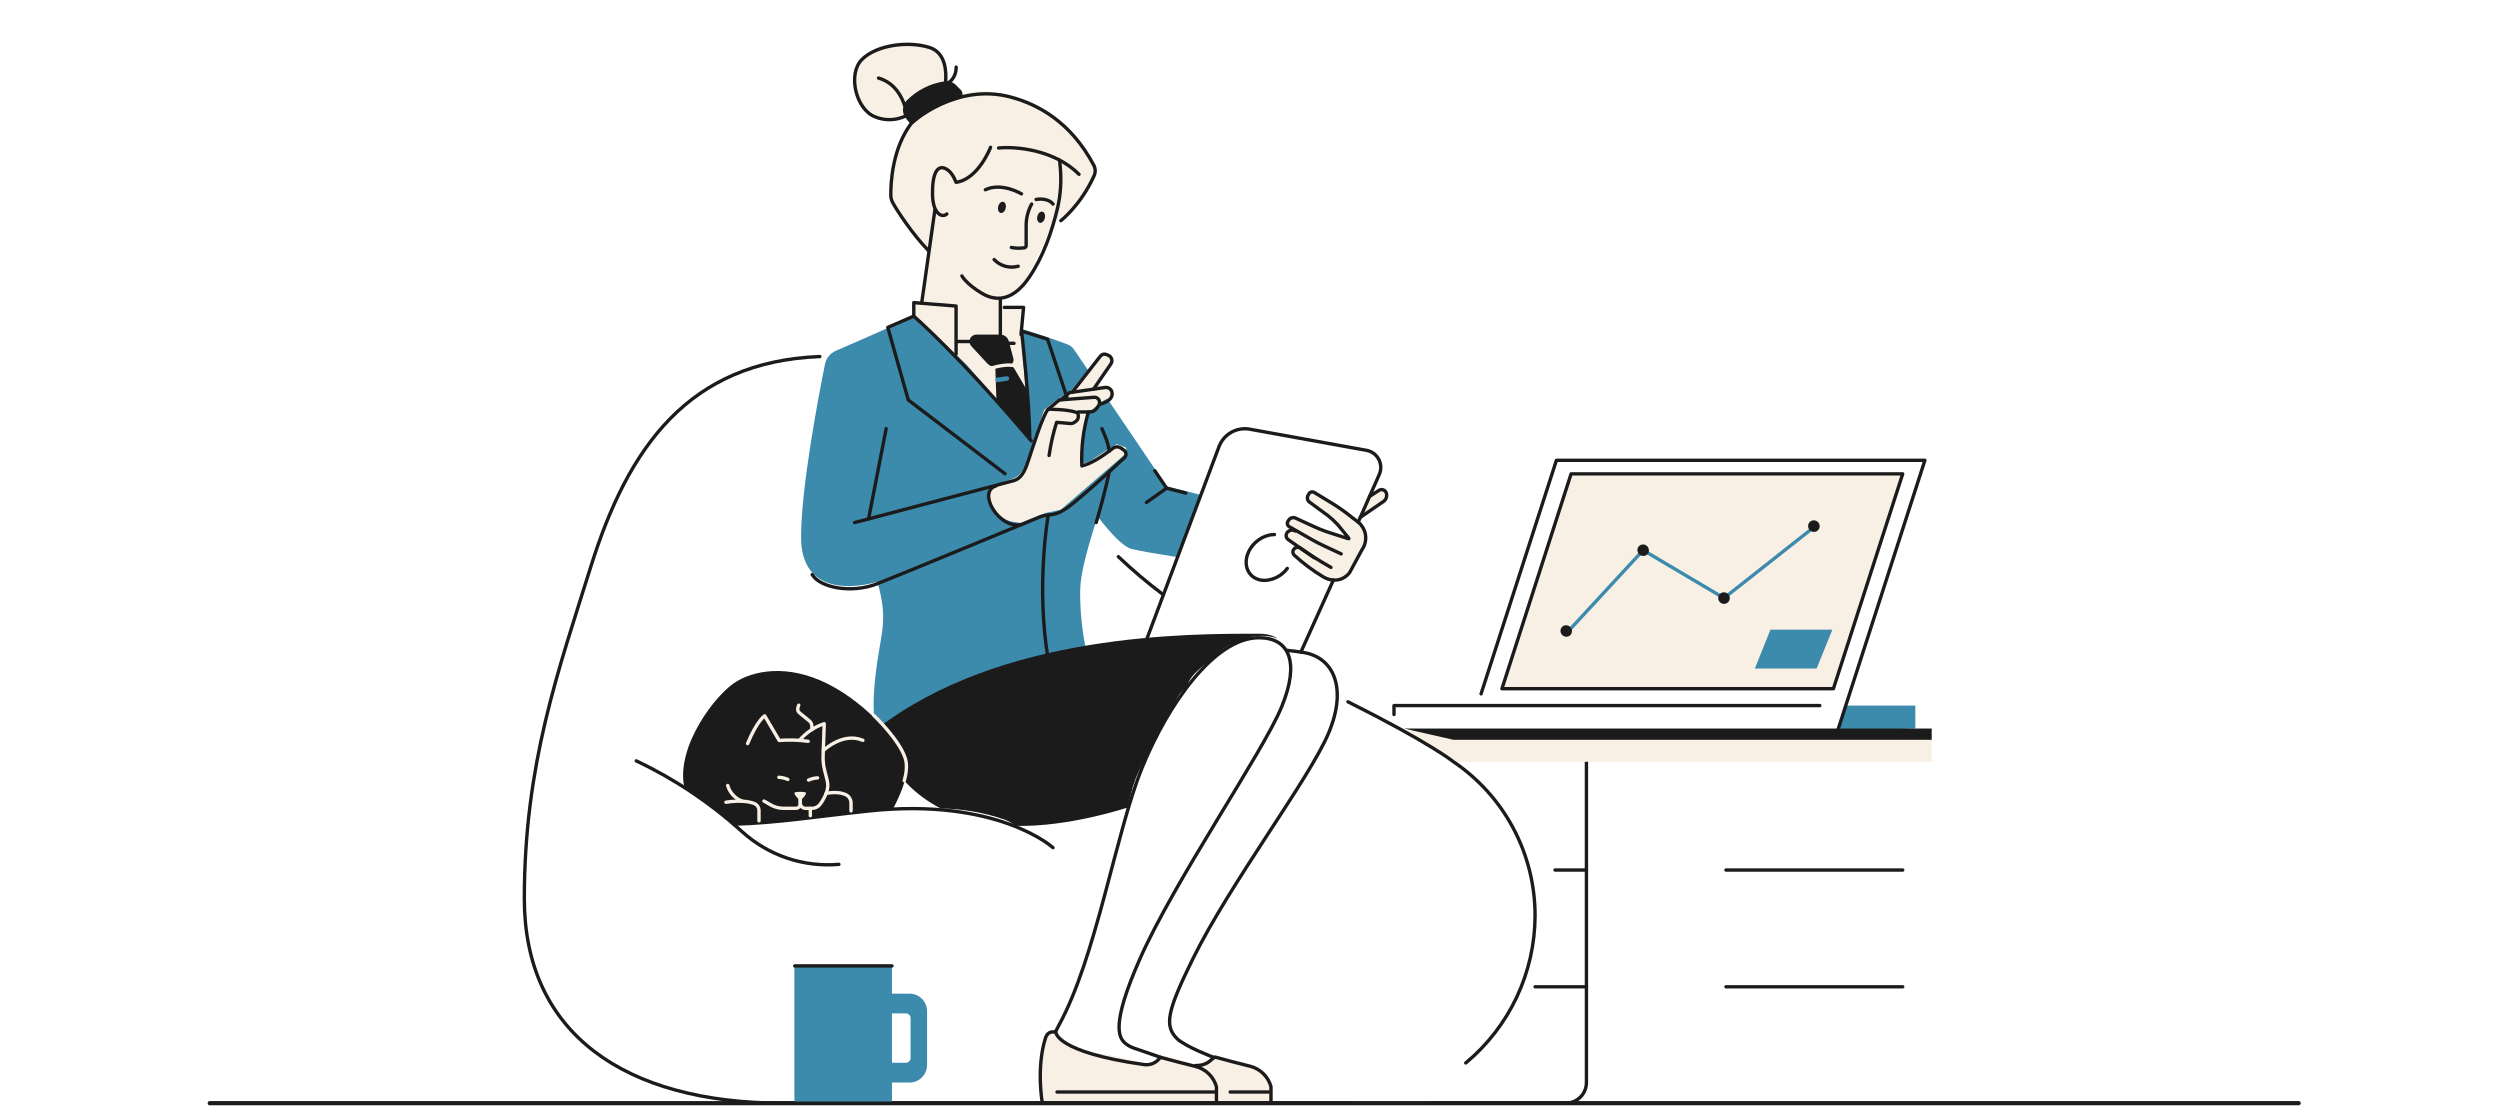
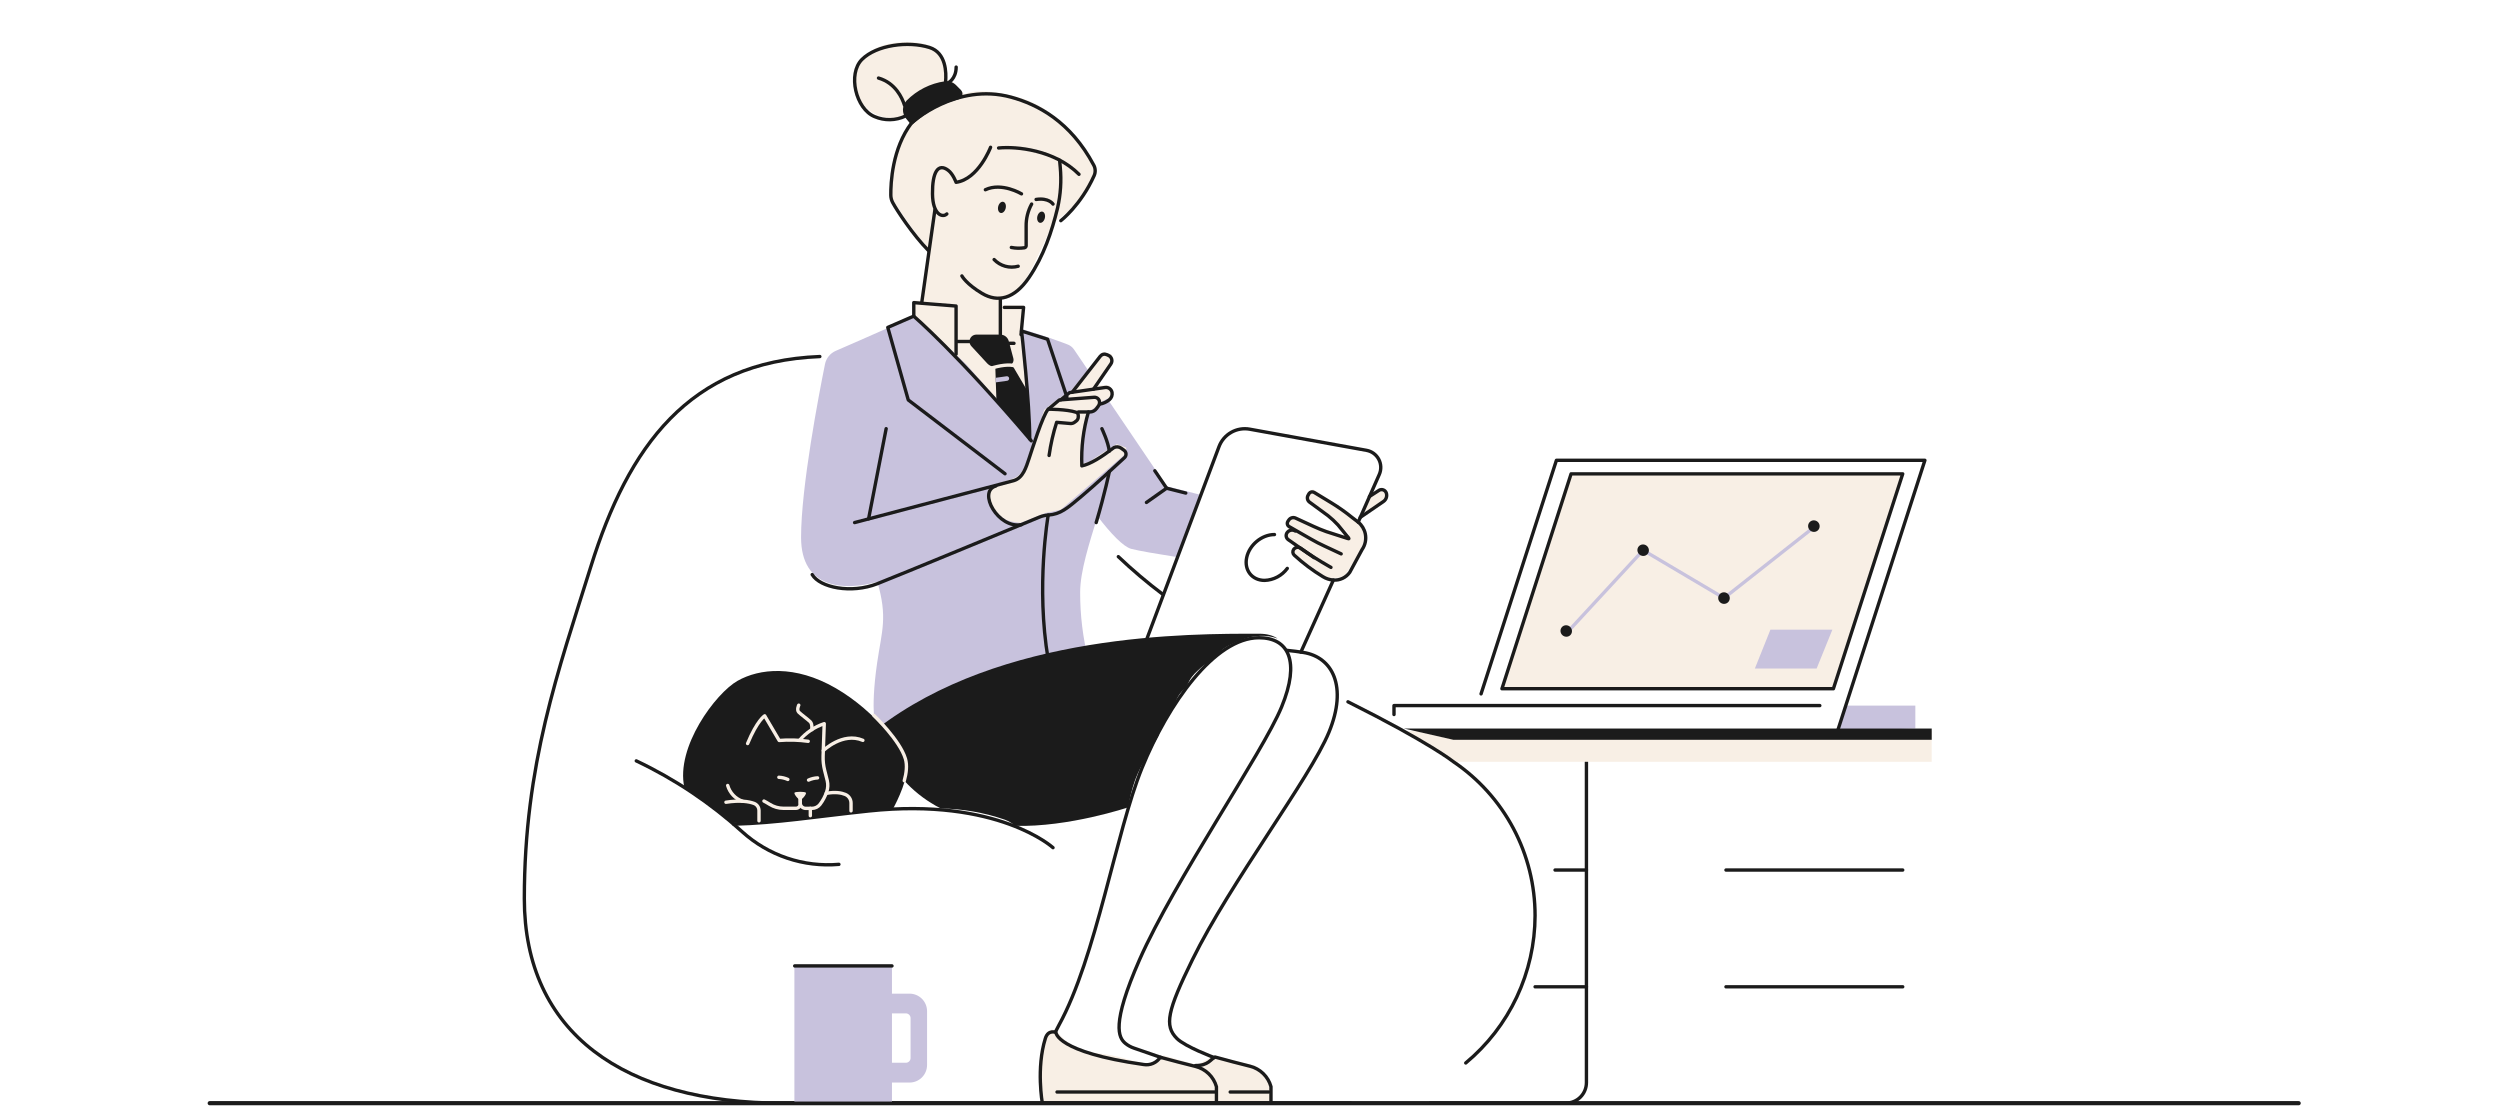
<svg xmlns="http://www.w3.org/2000/svg" width="596" height="264" viewBox="0 0 596 264" fill="none">
-   <path d="M196.68 86.805C196.821 86.109 197.129 85.457 197.576 84.906C198.023 84.355 198.596 83.92 199.247 83.639C205.943 80.757 216.816 75.893 216.816 75.893C227.924 71.66 254.355 82.058 254.355 82.058C255.048 82.279 255.646 82.727 256.054 83.331L278.117 115.92L286.321 117.994C285.675 118.991 285.291 120.136 285.203 121.322L285.179 121.385C284.886 122.163 284.481 122.907 284.203 123.69C283.925 124.473 283.681 125.579 283.481 125.995C282.885 127.228 282.114 128.309 281.675 129.635C281.547 130.043 281.443 130.458 281.363 130.878C280.997 131.47 280.747 132.126 280.626 132.811C275.745 132.048 271.607 131.343 269.709 130.854C267.81 130.364 264.799 127.193 261.656 123.093C259.704 129.454 257.508 136.182 257.508 141.198C257.494 146.626 258.15 152.035 259.46 157.301C259.46 157.301 253.223 157.409 250.729 159.91C248.235 162.41 208.866 173.938 208.866 173.938C208.866 173.938 207.368 170.024 209.115 157.982C210.228 150.338 211.643 147.256 209.164 138.707C201.302 140.914 190.975 140.439 190.975 128.104C190.965 116.145 195.24 93.939 196.68 86.805Z" fill="#3C8AAC" />
+   <path d="M196.68 86.805C196.821 86.109 197.129 85.457 197.576 84.906C198.023 84.355 198.596 83.92 199.247 83.639C205.943 80.757 216.816 75.893 216.816 75.893C227.924 71.66 254.355 82.058 254.355 82.058C255.048 82.279 255.646 82.727 256.054 83.331L278.117 115.92L286.321 117.994C285.675 118.991 285.291 120.136 285.203 121.322L285.179 121.385C284.886 122.163 284.481 122.907 284.203 123.69C283.925 124.473 283.681 125.579 283.481 125.995C282.885 127.228 282.114 128.309 281.675 129.635C281.547 130.043 281.443 130.458 281.363 130.878C280.997 131.47 280.747 132.126 280.626 132.811C275.745 132.048 271.607 131.343 269.709 130.854C267.81 130.364 264.799 127.193 261.656 123.093C259.704 129.454 257.508 136.182 257.508 141.198C257.494 146.626 258.15 152.035 259.46 157.301C259.46 157.301 253.223 157.409 250.729 159.91C248.235 162.41 208.866 173.938 208.866 173.938C208.866 173.938 207.368 170.024 209.115 157.982C210.228 150.338 211.643 147.256 209.164 138.707C201.302 140.914 190.975 140.439 190.975 128.104C190.965 116.145 195.24 93.939 196.68 86.805Z" fill="#c8c2dd" />
  <path d="M242.006 196.884C241.29 196.247 240.463 195.75 239.566 195.416C234.647 193.718 229.491 192.817 224.29 192.744C211.362 186.133 208.874 173.915 208.874 173.915C238.643 150.755 283.869 151.078 300.135 151.078C302.087 151.078 303.527 151.504 304.591 152.238C301.989 151.225 298.798 151.45 296.226 152.458C294.376 153.182 292.126 154.053 290.726 155.492C290.515 155.711 290.316 155.942 290.13 156.182L290.028 156.265C289.466 156.691 288.972 157.201 288.564 157.777C287.752 158.085 287.004 158.541 286.358 159.123C285.294 160.101 284.264 160.963 283.552 162.269C283.244 162.837 282.976 163.434 282.683 164.016C281.951 164.556 281.334 165.238 280.869 166.021C280.405 166.804 280.102 167.674 279.979 168.577C279.911 168.66 279.838 168.743 279.774 168.831C279.444 169.292 279.158 169.784 278.92 170.299C278.891 170.353 278.808 170.475 278.72 170.612C277.796 171.336 277.16 172.367 276.924 173.519C276.63 173.996 276.409 174.516 276.27 175.06C276.236 175.173 276.212 175.28 276.187 175.393C276.163 175.505 276.085 175.549 276.041 175.628C274.216 179.053 272.029 182.199 270.648 185.85C269.893 188.005 269.323 190.222 268.945 192.475C268.945 192.475 254.817 197.236 242.006 196.884Z" fill="#1B1B1B" />
  <path d="M243.299 124.67L249.224 122.301L252.859 121.533L268.476 108.067V106.721L266.241 105.865C266.241 105.865 260.824 109.202 260.356 109.672C259.887 110.142 258.247 110.45 258.247 110.45L257.945 109.046C257.945 109.046 257.881 101.153 259.531 97.85L260.356 97.649L262.708 95.726L264.44 94.782L265.085 93.035L264.45 91.846H260.966L264.826 86.238L265.114 84.54L262.888 83.904L255.422 93.045L253.611 94.18L251.351 95.814L248.945 97.689C248.945 97.689 246.354 105.586 245.295 108.767C244.236 111.947 243.343 113.43 241.391 114.149C239.439 114.869 236.388 115.877 236.388 115.877C236.388 115.877 234.924 116.136 235.974 119.268C237.023 122.399 239.468 124.112 241.391 124.381L243.299 124.67Z" fill="#F8EFE5" />
  <path d="M316.241 137.807C316.241 137.807 310.805 133.819 310.126 133.242C309.448 132.664 308.003 131.314 308.003 131.314L308.814 130.135L307.13 128.143C307.13 128.143 306.388 127.904 306.852 126.47C307.315 125.036 308.008 125.868 308.008 125.868L306.627 123.984L308.316 122.854L315.187 125.868L321.175 128.055L321.663 127.307L316.578 122.467C316.578 122.467 312.401 119.473 312.157 119.228C311.913 118.983 312.044 117.183 312.044 117.183L313.02 116.654L316.969 119.15L323.801 123.999C324.306 124.269 324.729 124.67 325.027 125.159C325.324 125.649 325.486 126.21 325.494 126.783C325.494 128.74 323.806 132.229 323.806 132.229L320.721 137.019C320.287 137.329 319.799 137.554 319.282 137.685C318.613 137.788 316.241 137.807 316.241 137.807Z" fill="#F8EFE5" />
  <path d="M245.381 103.946L230.413 86.927L217.841 74.875V71.65H219.74L227.924 72.468L241.101 72.79H244.019L243.409 79.274L245.381 103.946Z" fill="#F8EFE5" />
  <path d="M238.641 78.419L238.48 70.918C240.695 70.456 242.665 69.197 244.019 67.38C246.181 64.356 251.032 53.155 251.032 53.155L254.902 50.254C254.902 50.254 261.105 43.599 261.105 40.11C261.105 40.11 254.311 26.526 243.536 23.439C232.76 20.351 229.983 22.46 229.983 22.46L226.972 19.275L225.444 18.957C225.444 18.957 226.084 12.463 221.609 10.849C217.133 9.234 210.94 10.149 208.432 11.715C205.923 13.28 203.747 14.93 203.747 19.299C203.766 21.345 204.485 23.323 205.785 24.901C207.085 26.478 208.886 27.56 210.887 27.965C214.849 28.807 215.645 27.29 215.645 27.29L217.402 28.797C217.402 28.797 211.179 38.843 212.37 46.97C212.37 46.97 218.441 56.321 221.291 59.179L219.72 71.652L229.695 81.355L237.255 83.102L238.641 78.419Z" fill="#F8EFE5" />
  <path d="M303.047 262.897H248.305C248.305 262.897 246.997 257.833 248.173 250.904L249.496 246.065L250.813 245.399L252.317 246.261C252.317 246.261 255.025 250.459 261.399 251.071C267.772 251.682 270.583 253.488 273.268 253.449C275.952 253.409 275.8 252.822 276.396 252.225C276.66 251.903 277.034 251.691 277.445 251.628L285.356 253.874L289.46 251.628L299.465 254.148L301.905 256.487L303.067 258.86L303.047 262.897Z" fill="#F8EFE5" />
  <path d="M303.833 127.439C300.822 127.439 297.86 129.886 297.211 132.905C296.562 135.924 298.475 138.366 301.481 138.366C302.539 138.329 303.575 138.053 304.511 137.558C305.447 137.063 306.26 136.362 306.888 135.508" stroke="#1B1B1B" stroke-width="0.808" stroke-linecap="round" stroke-linejoin="round" />
  <path d="M324.281 123.348L329.815 119.556C330.134 119.337 330.373 119.019 330.494 118.652C330.616 118.284 330.614 117.887 330.489 117.52C330.433 117.358 330.344 117.21 330.225 117.086C330.107 116.962 329.963 116.865 329.804 116.802C329.645 116.739 329.474 116.712 329.303 116.722C329.133 116.732 328.966 116.779 328.815 116.86L326.477 118.367" fill="#F8EFE5" />
  <path d="M324.281 123.348L329.815 119.556C330.134 119.337 330.373 119.019 330.494 118.652C330.616 118.284 330.614 117.887 330.489 117.52V117.52C330.433 117.358 330.344 117.21 330.225 117.086C330.107 116.962 329.963 116.865 329.804 116.802C329.645 116.739 329.474 116.712 329.303 116.722C329.133 116.732 328.966 116.779 328.815 116.86L326.477 118.367" stroke="#1B1B1B" stroke-width="0.808" stroke-linecap="round" stroke-linejoin="round" />
-   <path d="M456.618 173.679V168.214H439.688L438.073 174.291L456.618 173.679Z" fill="#3C8AAC" />
+   <path d="M456.618 173.679V168.214H439.688L438.073 174.291L456.618 173.679Z" fill="#c8c2dd" />
  <path d="M319.732 132.042L315.749 130.183C314.656 129.693 313.582 129.116 312.538 128.519L307.326 125.534C307.224 125.475 307.135 125.396 307.065 125.301C306.994 125.206 306.944 125.098 306.917 124.983C306.889 124.868 306.885 124.749 306.905 124.633C306.925 124.516 306.969 124.405 307.033 124.306L307.248 123.978C307.417 123.721 307.672 123.533 307.967 123.447C308.263 123.362 308.579 123.386 308.858 123.513L313.172 125.505C314.148 125.955 315.149 126.364 316.174 126.733L321.283 128.377C321.737 128.539 321.591 128.323 321.283 127.966L318.985 125.162C318.253 124.362 317.46 123.621 316.613 122.946L312.191 119.707C311.932 119.518 311.755 119.236 311.698 118.919C311.641 118.603 311.707 118.277 311.884 118.009L312.079 117.661C312.207 117.468 312.404 117.332 312.63 117.281C312.855 117.23 313.091 117.268 313.29 117.387L317.326 119.834C319.069 120.891 320.739 122.067 322.323 123.352L323.797 124.477C324.664 125.182 325.263 126.166 325.49 127.261V127.261C325.621 127.909 325.619 128.576 325.486 129.222C325.353 129.869 325.09 130.482 324.714 131.024L321.786 136.436C321.349 137.055 320.76 137.551 320.076 137.875C319.392 138.199 318.636 138.341 317.882 138.286C316.984 138.227 316.115 137.945 315.354 137.464C312.923 135.988 310.645 134.276 308.551 132.35V132.35C308.37 132.184 308.255 131.959 308.224 131.715C308.194 131.472 308.251 131.225 308.385 131.019V131.019C308.474 130.885 308.589 130.769 308.723 130.68C308.857 130.59 309.007 130.528 309.165 130.498C309.323 130.467 309.486 130.468 309.644 130.502C309.801 130.535 309.951 130.6 310.083 130.692L313.294 132.952" stroke="#1B1B1B" stroke-width="0.808" stroke-linecap="round" stroke-linejoin="round" />
  <path d="M289.467 252.123C289.467 252.123 282.532 249.54 280.561 247.568C277.525 244.519 278.301 240.962 284.265 228.812C293.337 210.335 312.307 185.517 316.821 174.566C321.335 163.615 317.66 156.632 310.691 155.541C309.53 155.36 308.251 155.184 306.87 155.052" stroke="#1B1B1B" stroke-width="0.808" stroke-linecap="round" stroke-linejoin="round" />
  <path d="M290.636 263H303V259.059C302.676 257.881 302.044 256.809 301.169 255.954C300.294 255.098 299.207 254.491 298.019 254.192C295.627 253.595 292.522 252.793 289.679 252C288.627 252.478 288.091 254.054 285 254.025" stroke="#1B1B1B" stroke-width="0.808" stroke-linecap="round" stroke-linejoin="round" />
  <path d="M276.858 252.123L270.338 249.872C269.591 249.621 268.895 249.236 268.284 248.737C266.668 247.377 264.867 244.284 271.656 228.812C279.952 209.973 301.016 179.488 305.53 168.542C310.044 157.596 307.179 152.037 300.123 152.037C289.591 152.037 278.488 167.759 272.266 183.05C266.044 198.342 261.329 228.259 252.442 244.406C252.13 244.969 251.852 245.507 251.603 246.031" stroke="#1B1B1B" stroke-width="0.808" stroke-linecap="round" stroke-linejoin="round" />
  <path d="M248.493 263H290V259.077C289.674 257.904 289.039 256.836 288.16 255.985C287.281 255.134 286.188 254.529 284.995 254.232C282.591 253.638 279.471 252.839 276.615 252.049C276.199 252.694 275.599 253.202 274.892 253.51C274.184 253.819 273.4 253.912 272.639 253.78C251.734 250.813 251.734 246.129 251.734 246.129C251.734 246.129 249.892 245.364 249.214 247.556C246.998 254.646 248.493 263 248.493 263Z" stroke="#1B1B1B" stroke-width="0.808" stroke-linecap="round" stroke-linejoin="round" />
  <path d="M310.13 155.457L317.88 138.287" stroke="#1B1B1B" stroke-width="0.808" stroke-linecap="round" stroke-linejoin="round" />
  <path d="M273.314 152.57L290.609 106.486C291.151 105.043 292.18 103.835 293.517 103.074C294.855 102.312 296.416 102.044 297.93 102.317L325.782 107.362C326.397 107.473 326.978 107.723 327.483 108.093C327.987 108.463 328.402 108.943 328.695 109.496C328.987 110.05 329.151 110.663 329.173 111.289C329.195 111.915 329.075 112.538 328.822 113.111L323.795 124.478" stroke="#1B1B1B" stroke-width="0.808" stroke-linecap="round" stroke-linejoin="round" />
  <path d="M241.182 86.815L244.91 93.152L245.486 104.641L237.551 95.535L237.277 87.412" fill="#1B1B1B" />
  <path d="M308.798 126.593C308.483 126.399 308.107 126.332 307.745 126.404C307.383 126.477 307.062 126.684 306.846 126.984V126.984C306.753 127.112 306.687 127.257 306.65 127.41C306.614 127.564 306.609 127.723 306.635 127.879C306.661 128.035 306.717 128.184 306.801 128.318C306.885 128.451 306.995 128.567 307.124 128.657L309.906 130.615C312.157 132.187 314.477 133.655 316.865 135.019L317.299 135.263" stroke="#1B1B1B" stroke-width="0.808" stroke-linecap="round" stroke-linejoin="round" />
  <path d="M239.593 112.94L216.529 95.349L211.649 78.056L217.827 75.37C217.827 75.37 228.124 84.178 245.854 105.092" stroke="#1B1B1B" stroke-width="0.808" stroke-linecap="round" stroke-linejoin="round" />
  <path d="M245.488 104.642C245.488 95.951 243.536 78.913 243.536 78.913L249.744 80.87L254.355 94.674" stroke="#1B1B1B" stroke-width="0.808" stroke-linecap="round" stroke-linejoin="round" />
  <path d="M203.741 124.582L241.709 114.575C243.901 113.92 244.637 111.351 245.301 109.393C245.965 107.436 248.63 98.824 249.898 97.552C249.898 97.552 254.339 97.552 256.531 98.281C256.686 98.334 256.82 98.435 256.915 98.57C257.01 98.704 257.06 98.865 257.058 99.029V99.397C257.059 99.587 257.015 99.774 256.93 99.944C256.845 100.114 256.722 100.262 256.57 100.375L256.184 100.664C255.892 100.889 255.526 100.996 255.159 100.962L251.904 100.683C251.082 103.26 250.479 105.902 250.103 108.581" stroke="#1B1B1B" stroke-width="0.808" stroke-linecap="round" stroke-linejoin="round" />
  <path d="M207.073 123.686L211.26 102.2" stroke="#1B1B1B" stroke-width="0.808" stroke-linecap="round" stroke-linejoin="round" />
  <path d="M249.919 97.552L252.54 95.35L260.837 94.714C261.001 94.701 261.167 94.722 261.323 94.777C261.48 94.831 261.623 94.917 261.744 95.03C261.866 95.142 261.963 95.279 262.029 95.431C262.095 95.583 262.13 95.747 262.13 95.912C262.131 96.24 262.026 96.559 261.832 96.823L261.412 97.4C261.227 97.653 260.984 97.859 260.704 98.001C260.425 98.143 260.115 98.217 259.802 98.217H257.069" stroke="#1B1B1B" stroke-width="0.808" stroke-linecap="round" stroke-linejoin="round" />
  <path d="M252.868 95.325L254.986 93.603L255.63 93.51L263.482 92.374C263.851 92.326 264.225 92.421 264.527 92.639C264.829 92.858 265.036 93.183 265.108 93.549V93.549C265.166 93.871 265.137 94.203 265.024 94.51C264.91 94.818 264.717 95.089 264.463 95.296C263.806 95.836 263.021 96.197 262.184 96.343" stroke="#1B1B1B" stroke-width="0.808" stroke-linecap="round" stroke-linejoin="round" />
  <path d="M255.613 93.508L262.303 84.931C262.482 84.703 262.731 84.541 263.011 84.471C263.291 84.401 263.587 84.427 263.851 84.544L264.256 84.725C264.44 84.807 264.604 84.929 264.737 85.082C264.869 85.235 264.966 85.416 265.02 85.611C265.075 85.806 265.086 86.01 265.052 86.21C265.019 86.409 264.942 86.599 264.827 86.766L260.693 92.774" stroke="#1B1B1B" stroke-width="0.808" stroke-linecap="round" stroke-linejoin="round" />
  <path d="M259.483 98.211C258.259 102.38 257.729 106.723 257.911 111.065C259.922 110.649 262.577 109.005 265.568 106.701C265.843 106.568 266.147 106.513 266.45 106.539C266.754 106.566 267.044 106.674 267.291 106.852L267.965 107.342C268.102 107.441 268.216 107.57 268.298 107.72C268.38 107.869 268.428 108.034 268.438 108.204C268.448 108.374 268.421 108.544 268.357 108.702C268.294 108.86 268.197 109.002 268.072 109.118C265.944 111.075 260.991 115.66 257.94 118.224C254.324 121.258 252.87 122.579 249.864 122.794C249.148 122.842 248.446 123.007 247.785 123.284C241.87 125.73 214.696 136.985 209.142 139.162C202.901 141.609 195.478 140.077 193.628 136.985" stroke="#1B1B1B" stroke-width="0.808" stroke-linecap="round" stroke-linejoin="round" />
  <path d="M262.693 102.2C262.693 102.2 264.206 105.351 264.455 107.558" stroke="#1B1B1B" stroke-width="0.808" stroke-linecap="round" stroke-linejoin="round" />
  <path d="M264.455 112.472C264.455 112.472 263.435 117.512 261.331 124.582" stroke="#1B1B1B" stroke-width="0.808" stroke-linecap="round" stroke-linejoin="round" />
  <path d="M249.89 122.797C249.89 122.797 246.913 139.811 249.89 157.206" stroke="#1B1B1B" stroke-width="0.808" stroke-linecap="round" stroke-linejoin="round" />
  <path d="M237.414 115.856C232.943 117.163 237.985 126.196 243.543 125.065" stroke="#1B1B1B" stroke-width="0.808" stroke-linecap="round" stroke-linejoin="round" />
  <path d="M273.314 119.782L278.121 116.391L282.684 117.545" stroke="#1B1B1B" stroke-width="0.808" stroke-linecap="round" stroke-linejoin="round" />
  <path d="M278.123 116.389L275.307 112.229" stroke="#1B1B1B" stroke-width="0.808" stroke-linecap="round" stroke-linejoin="round" />
  <path d="M217.845 75.369V72.144L227.928 72.962V84.431" stroke="#1B1B1B" stroke-width="0.808" stroke-linecap="round" stroke-linejoin="round" />
  <path d="M239.445 73.285H244.023L243.413 79.769" stroke="#1B1B1B" stroke-width="0.808" stroke-linecap="round" stroke-linejoin="round" />
  <path d="M237.277 87.412L240.337 87.188C240.564 87.171 240.783 87.099 240.975 86.978C241.167 86.856 241.327 86.69 241.44 86.493C241.533 86.333 241.593 86.157 241.617 85.974C241.641 85.79 241.629 85.604 241.582 85.426L240.488 81.316C240.37 80.873 240.109 80.482 239.746 80.203C239.384 79.923 238.94 79.771 238.483 79.769H232.763C232.548 79.769 232.335 79.812 232.136 79.895C231.937 79.978 231.757 80.099 231.605 80.251C231.453 80.404 231.333 80.585 231.251 80.785C231.169 80.984 231.127 81.198 231.128 81.414C231.129 81.825 231.284 82.222 231.562 82.524L235.384 86.664C235.622 86.924 235.916 87.127 236.245 87.257C236.573 87.386 236.926 87.44 237.277 87.412Z" fill="#1B1B1B" />
  <path d="M235.947 87.867C238.421 87.099 240.593 86.776 242.174 87.27" stroke="#F8EFE5" stroke-width="0.808" stroke-miterlimit="10" />
  <path d="M240.628 81.849H241.73" stroke="#1B1B1B" stroke-width="0.808" stroke-linecap="round" stroke-linejoin="round" />
  <path d="M231.129 81.414H228.313" stroke="#1B1B1B" stroke-width="0.808" stroke-linecap="round" stroke-linejoin="round" />
  <path d="M238.483 79.769V71.411" stroke="#1B1B1B" stroke-width="0.808" stroke-linecap="round" stroke-linejoin="round" />
  <path d="M229.316 65.783C229.316 65.783 230.331 67.701 234.114 69.942C237.896 72.184 241.805 71.298 245.299 66.189C248.794 61.081 250.77 55.194 252.132 49.553C252.852 46.387 253.066 43.126 252.766 39.893L252.61 38.195" stroke="#1B1B1B" stroke-width="0.808" stroke-linecap="round" stroke-linejoin="round" />
  <path d="M238.068 35.281C242.329 34.87 251.416 35.727 257.228 41.554" stroke="#1B1B1B" stroke-width="0.808" stroke-linecap="round" stroke-linejoin="round" />
  <path d="M236.152 35.113C236.152 35.113 233.248 42.742 227.929 43.461C227.929 43.461 227.206 41.474 226.055 40.603C223.614 38.749 222.248 41.093 222.306 46.211C222.365 51.329 224.805 51.941 225.723 51.001" stroke="#1B1B1B" stroke-width="0.808" stroke-linecap="round" stroke-linejoin="round" />
  <path d="M251.036 48.65C251.036 48.65 250.03 47.089 247.009 47.549" stroke="#1B1B1B" stroke-width="0.808" stroke-linecap="round" stroke-linejoin="round" />
  <path d="M245.941 48.649C245.056 50.269 244.605 52.092 244.633 53.939V58.578C244.635 58.693 244.596 58.806 244.522 58.896C244.449 58.985 244.347 59.046 244.233 59.067C243.194 59.225 242.135 59.2 241.105 58.993" stroke="#1B1B1B" stroke-width="0.808" stroke-linecap="round" stroke-linejoin="round" />
  <path d="M243.523 46.213C243.523 46.213 238.819 43.384 234.914 45.234" stroke="#1B1B1B" stroke-width="0.808" stroke-linecap="round" stroke-linejoin="round" />
  <path d="M252.895 52.611C252.895 52.611 257.663 48.951 260.84 41.876C261.018 41.48 261.102 41.049 261.087 40.615C261.072 40.182 260.957 39.757 260.752 39.375C255.199 28.943 247.371 24.896 241.08 23.174C227.903 19.563 217.337 29.29 217.337 29.29C212.677 35.368 212.34 43.725 212.369 46.514C212.373 47.123 212.522 47.722 212.804 48.261C213.78 50.116 217.738 56.09 221.29 59.672" stroke="#1B1B1B" stroke-width="0.808" stroke-linecap="round" stroke-linejoin="round" />
  <path d="M222.885 50.008L219.742 72.144" stroke="#1B1B1B" stroke-width="0.808" stroke-linecap="round" stroke-linejoin="round" />
  <path d="M228.788 21.745L227.655 20.605C227.353 20.295 226.983 20.06 226.575 19.917C226.167 19.775 225.732 19.729 225.303 19.783C221.939 20.266 218.824 21.836 216.431 24.255C215.963 24.756 215.692 25.41 215.669 26.095C215.645 26.781 215.871 27.452 216.304 27.984L217.368 29.29C220.457 26.39 224.233 24.329 228.339 23.301C228.499 23.263 228.646 23.183 228.765 23.07C228.884 22.956 228.971 22.813 229.016 22.654C229.062 22.496 229.065 22.328 229.025 22.169C228.985 22.009 228.903 21.863 228.788 21.745Z" fill="#1B1B1B" stroke="#1B1B1B" stroke-width="0.808" stroke-linecap="round" stroke-linejoin="round" />
  <path d="M225.433 19.43C225.613 17.38 225.579 12.58 221.597 11.322C216.487 9.722 208.952 10.721 205.492 14.17C202.032 17.62 204.028 25.977 208.508 27.802C209.667 28.302 210.919 28.549 212.181 28.528C213.443 28.507 214.686 28.218 215.828 27.68" stroke="#1B1B1B" stroke-width="0.808" stroke-linecap="round" stroke-linejoin="round" />
  <path d="M225.995 19.784C225.995 19.784 227.947 18.85 227.947 15.997" stroke="#1B1B1B" stroke-width="0.808" stroke-linecap="round" stroke-linejoin="round" />
  <path d="M215.629 25.078C215.078 23.336 213.482 19.779 209.436 18.609" stroke="#1B1B1B" stroke-width="0.808" stroke-linecap="round" stroke-linejoin="round" />
  <path d="M242.735 63.47C241.725 63.749 240.659 63.749 239.649 63.469C238.64 63.189 237.724 62.64 237.001 61.88" stroke="#1B1B1B" stroke-width="0.808" stroke-linecap="round" stroke-linejoin="round" />
  <path d="M238.544 50.767C238.051 50.649 237.794 49.959 237.969 49.226C238.144 48.492 238.685 47.994 239.178 48.112C239.671 48.23 239.928 48.921 239.753 49.654C239.578 50.387 239.037 50.886 238.544 50.767Z" fill="#1B1B1B" />
  <path d="M247.881 53.112C247.388 52.994 247.131 52.304 247.306 51.57C247.481 50.837 248.022 50.339 248.515 50.457C249.008 50.575 249.265 51.265 249.09 51.999C248.915 52.732 248.374 53.23 247.881 53.112Z" fill="#1B1B1B" />
  <path d="M266.612 132.71C269.973 135.907 273.515 138.907 277.222 141.694" stroke="#1B1B1B" stroke-width="0.808" stroke-linecap="round" stroke-linejoin="round" />
  <path d="M322 263H186.785C148.688 263 125 246.204 125 214.233C125 182.261 133.059 160.013 140.874 135.017C149.768 106.57 164.186 86.235 195.445 85" stroke="#1B1B1B" stroke-width="0.808" stroke-linecap="round" stroke-linejoin="round" />
  <path d="M433.84 168.214H332.33V170.337" stroke="#1B1B1B" stroke-width="0.808" stroke-linecap="round" stroke-linejoin="round" />
  <path d="M353.085 165.419L371.049 109.739H458.895L438.07 174.291" stroke="#1B1B1B" stroke-width="0.808" stroke-linecap="round" stroke-linejoin="round" />
  <path d="M374.545 112.97H453.606L437.081 164.192H358.065L374.545 112.97Z" fill="#F8EFE5" stroke="#1B1B1B" stroke-width="0.808" stroke-linecap="round" stroke-linejoin="round" />
-   <path d="M422.068 150.116H436.838L433.084 159.38H418.359L422.068 150.116Z" fill="#3C8AAC" />
+   <path d="M422.068 150.116H436.838L433.084 159.38H418.359L422.068 150.116Z" fill="#c8c2dd" />
  <path d="M50 263L548 263" stroke="#1B1B1B" stroke-linecap="round" stroke-linejoin="round" />
  <path d="M453.606 235.252H411.474" stroke="#1B1B1B" stroke-width="0.808" stroke-linecap="round" stroke-linejoin="round" />
  <path d="M453.606 207.417H411.474" stroke="#1B1B1B" stroke-width="0.808" stroke-linecap="round" stroke-linejoin="round" />
  <path d="M378.206 181.601V258.082C378.206 259.379 377.692 260.624 376.777 261.542C375.862 262.459 374.62 262.975 373.326 262.975H340.931" stroke="#1B1B1B" stroke-width="0.808" stroke-linecap="round" stroke-linejoin="round" />
  <path d="M378.206 235.252H365.967" stroke="#1B1B1B" stroke-width="0.808" stroke-linecap="round" stroke-linejoin="round" />
  <path d="M378.206 207.417H370.725" stroke="#1B1B1B" stroke-width="0.808" stroke-linecap="round" stroke-linejoin="round" />
-   <path d="M373.393 151.011L391.725 131.169L411.002 142.585L432.495 125.638" stroke="#3C8AAC" stroke-width="0.808" stroke-linecap="round" stroke-linejoin="round" />
+   <path d="M373.393 151.011L391.725 131.169L411.002 142.585L432.495 125.638" stroke="#c8c2dd" stroke-width="0.808" stroke-linecap="round" stroke-linejoin="round" />
  <path d="M433.452 126.367C433.961 125.809 433.917 124.936 433.352 124.418C432.788 123.9 431.917 123.932 431.407 124.49C430.897 125.048 430.942 125.921 431.506 126.439C432.071 126.958 432.942 126.925 433.452 126.367Z" fill="#1B1B1B" />
  <path d="M412.022 143.524C412.533 142.965 412.49 142.091 411.925 141.573C411.361 141.054 410.489 141.088 409.978 141.647C409.467 142.207 409.51 143.08 410.075 143.599C410.639 144.117 411.511 144.084 412.022 143.524Z" fill="#1B1B1B" />
  <path d="M392.75 132.107C393.255 131.554 393.206 130.686 392.642 130.168C392.077 129.649 391.21 129.677 390.705 130.23C390.2 130.783 390.249 131.652 390.813 132.17C391.378 132.688 392.245 132.66 392.75 132.107Z" fill="#1B1B1B" />
  <path d="M374.413 151.368C374.916 150.817 374.866 149.95 374.301 149.432C373.737 148.914 372.871 148.94 372.368 149.491C371.865 150.042 371.915 150.908 372.479 151.427C373.044 151.945 373.909 151.919 374.413 151.368Z" fill="#1B1B1B" />
  <path d="M251.036 202.085C251.036 202.085 237.898 190.073 207.113 193.337C194.376 194.682 185.352 196.204 174.903 196.478" stroke="#1B1B1B" stroke-width="0.808" stroke-linecap="round" stroke-linejoin="round" />
  <path d="M199.992 206.061C195.825 206.421 191.628 205.917 187.662 204.581C183.697 203.245 180.048 201.106 176.943 198.296C169.402 191.446 160.893 185.751 151.692 181.395" stroke="#1B1B1B" stroke-width="0.808" stroke-linecap="round" stroke-linejoin="round" />
  <path d="M212.855 192.885C212.855 192.885 216.203 186.911 216.203 183.099C216.203 179.287 208.843 169.584 199.161 164.015C189.478 158.447 181.05 159.367 175.843 162.303C170.636 165.239 161.017 178.103 163.154 187.747L174.559 196.178C177.873 196.281 181.189 196.186 184.491 195.895C189.234 195.41 212.855 192.885 212.855 192.885Z" fill="#1B1B1B" />
-   <path d="M237.363 90.069L239.96 89.702C240.084 89.682 240.211 89.707 240.319 89.771C240.426 89.835 240.508 89.936 240.55 90.054C240.577 90.131 240.587 90.212 240.578 90.293C240.57 90.374 240.544 90.451 240.501 90.521C240.459 90.59 240.403 90.649 240.335 90.694C240.268 90.738 240.191 90.767 240.111 90.778L237.402 91.155L237.363 90.069Z" fill="#3C8AAC" />
+   <path d="M237.363 90.069L239.96 89.702C240.084 89.682 240.211 89.707 240.319 89.771C240.426 89.835 240.508 89.936 240.55 90.054C240.577 90.131 240.587 90.212 240.578 90.293C240.57 90.374 240.544 90.451 240.501 90.521C240.459 90.59 240.403 90.649 240.335 90.694C240.268 90.738 240.191 90.767 240.111 90.778L237.402 91.155L237.363 90.069Z" fill="#c8c2dd" />
  <path d="M346.507 181.606H460.52V174.291H334.677" fill="#F8EFE5" />
  <path d="M346.507 176.372H460.52V173.681H334.677" fill="#1B1B1B" />
  <path d="M321.354 167.31C340.914 177.096 346.502 181.603 346.502 181.603C352.498 185.652 357.408 191.117 360.801 197.516C364.194 203.916 365.966 211.054 365.96 218.302C365.939 225.01 364.449 231.632 361.593 237.699C358.738 243.766 354.587 249.13 349.435 253.411" stroke="#1B1B1B" stroke-width="0.808" stroke-linecap="round" stroke-linejoin="round" />
  <path d="M302.463 260.334H293.283" stroke="#1B1B1B" stroke-width="0.808" stroke-linecap="round" stroke-linejoin="round" />
  <path d="M289.69 260.334H252" stroke="#1B1B1B" stroke-width="0.808" stroke-linecap="round" stroke-linejoin="round" />
  <path d="M180.945 195.682V193.235C180.944 192.859 180.826 192.492 180.609 192.185C180.391 191.878 180.084 191.647 179.73 191.522C178.573 191.102 176.489 190.725 173.068 191.253" stroke="#F8EFE5" stroke-width="0.808" stroke-linecap="round" stroke-linejoin="round" />
  <path d="M177.011 191.014C176.166 190.717 175.405 190.221 174.791 189.568C174.177 188.915 173.728 188.124 173.482 187.261" stroke="#F8EFE5" stroke-width="0.808" stroke-linecap="round" stroke-linejoin="round" />
  <path d="M202.885 193.305V191.445C202.885 191.005 202.755 190.575 202.51 190.209C202.266 189.843 201.919 189.558 201.513 189.39C200.596 189.009 199.151 188.744 196.984 189.131" stroke="#F8EFE5" stroke-width="0.808" stroke-linecap="round" stroke-linejoin="round" />
  <path d="M192.671 176.726C190.38 176.407 188.061 176.34 185.756 176.525L182.3 170.653C182.3 170.653 180.509 171.754 178.23 177.259" stroke="#F8EFE5" stroke-width="0.808" stroke-linecap="round" stroke-linejoin="round" />
  <path d="M190.601 176.498C192.166 174.657 194.206 173.283 196.496 172.524L196.228 180.241C196.19 181.372 196.31 182.504 196.584 183.602L197.219 186.117C197.421 186.985 197.378 187.891 197.097 188.735C196.728 189.829 196.184 190.855 195.486 191.774C195.258 192.067 194.966 192.303 194.633 192.466C194.3 192.629 193.934 192.713 193.563 192.713H192.055C191.716 192.713 191.391 192.578 191.151 192.338C190.911 192.097 190.777 191.771 190.777 191.431V190.159" stroke="#F8EFE5" stroke-width="0.808" stroke-linecap="round" stroke-linejoin="round" />
  <path d="M190.776 190.164V191.666C190.776 191.939 190.668 192.201 190.476 192.395C190.284 192.588 190.024 192.697 189.751 192.699H186.769C185.613 192.698 184.481 192.372 183.5 191.759C183.012 191.466 182.524 191.167 182.128 190.971" stroke="#F8EFE5" stroke-width="0.808" stroke-linecap="round" stroke-linejoin="round" />
  <path d="M193.182 192.717V194.459" stroke="#F8EFE5" stroke-width="0.808" stroke-linecap="round" stroke-linejoin="round" />
  <path d="M193.532 173.958C193.532 173.958 193.698 172.602 193.171 172.074C192.644 171.545 190.965 170.322 190.423 169.779C189.881 169.236 190.423 168.115 190.423 168.115" stroke="#F8EFE5" stroke-width="0.808" stroke-linecap="round" stroke-linejoin="round" />
  <path d="M196.275 178.943C196.275 178.943 200.891 174.446 205.708 176.497" stroke="#F8EFE5" stroke-width="0.808" stroke-linecap="round" stroke-linejoin="round" />
  <path d="M187.819 185.818C187.145 185.515 186.42 185.341 185.682 185.305" stroke="#F8EFE5" stroke-width="0.808" stroke-linecap="round" stroke-linejoin="round" />
  <path d="M192.758 185.97C193.435 185.662 194.163 185.484 194.905 185.446" stroke="#F8EFE5" stroke-width="0.808" stroke-linecap="round" stroke-linejoin="round" />
  <path d="M192.109 188.969C191.835 188.69 189.669 188.705 189.42 188.969C189.171 189.234 190.337 190.677 190.776 190.677C191.216 190.677 192.387 189.243 192.109 188.969Z" fill="#F8EFE5" />
  <path d="M208.334 170.561C208.334 170.561 214.552 176.496 215.85 180.9C216.309 182.456 216.075 184.325 215.577 186.125" stroke="#F8EFE5" stroke-width="0.808" stroke-linecap="round" stroke-linejoin="round" />
-   <path d="M189.385 230.275H212.644V263.021H189.385V230.275Z" fill="#3C8AAC" />
+   <path d="M189.385 230.275H212.644V263.021H189.385V230.275Z" fill="#c8c2dd" />
  <path d="M189.4 263.015H212.582" stroke="#1B1B1B" stroke-width="0.808" stroke-linecap="round" stroke-linejoin="round" />
  <path d="M212.644 230.275H189.458" stroke="#1B1B1B" stroke-width="0.808" stroke-linecap="round" stroke-linejoin="round" />
-   <path d="M209.247 236.886H216.831C217.381 236.885 217.926 236.993 218.435 237.205C218.943 237.416 219.405 237.725 219.794 238.116C220.182 238.507 220.49 238.97 220.699 239.48C220.909 239.991 221.016 240.537 221.014 241.089V253.894C221.012 255.005 220.571 256.071 219.787 256.856C219.003 257.641 217.94 258.083 216.831 258.083H209.247C208.698 258.083 208.155 257.975 207.647 257.765C207.14 257.555 206.679 257.247 206.29 256.858C205.902 256.469 205.594 256.007 205.383 255.498C205.173 254.99 205.065 254.445 205.065 253.894V241.089C205.062 240.537 205.169 239.99 205.378 239.48C205.587 238.969 205.895 238.505 206.284 238.115C206.672 237.724 207.134 237.414 207.643 237.203C208.152 236.992 208.697 236.884 209.247 236.886ZM208.979 252.235C208.978 252.383 209.007 252.53 209.063 252.667C209.119 252.804 209.202 252.928 209.306 253.033C209.411 253.137 209.535 253.22 209.671 253.276C209.807 253.333 209.954 253.361 210.101 253.361H215.958C216.255 253.361 216.541 253.242 216.751 253.031C216.962 252.82 217.08 252.534 217.08 252.235V242.718C217.08 242.419 216.962 242.133 216.752 241.921C216.541 241.709 216.256 241.589 215.958 241.588H210.101C209.953 241.588 209.807 241.617 209.671 241.674C209.534 241.731 209.41 241.814 209.306 241.919C209.202 242.024 209.119 242.149 209.063 242.286C209.007 242.423 208.978 242.57 208.979 242.718V252.235Z" fill="#3C8AAC" />
+   <path d="M209.247 236.886H216.831C217.381 236.885 217.926 236.993 218.435 237.205C218.943 237.416 219.405 237.725 219.794 238.116C220.182 238.507 220.49 238.97 220.699 239.48C220.909 239.991 221.016 240.537 221.014 241.089V253.894C221.012 255.005 220.571 256.071 219.787 256.856C219.003 257.641 217.94 258.083 216.831 258.083H209.247C208.698 258.083 208.155 257.975 207.647 257.765C207.14 257.555 206.679 257.247 206.29 256.858C205.902 256.469 205.594 256.007 205.383 255.498C205.173 254.99 205.065 254.445 205.065 253.894V241.089C205.062 240.537 205.169 239.99 205.378 239.48C205.587 238.969 205.895 238.505 206.284 238.115C206.672 237.724 207.134 237.414 207.643 237.203C208.152 236.992 208.697 236.884 209.247 236.886ZM208.979 252.235C208.978 252.383 209.007 252.53 209.063 252.667C209.119 252.804 209.202 252.928 209.306 253.033C209.411 253.137 209.535 253.22 209.671 253.276C209.807 253.333 209.954 253.361 210.101 253.361H215.958C216.255 253.361 216.541 253.242 216.751 253.031C216.962 252.82 217.08 252.534 217.08 252.235V242.718C217.08 242.419 216.962 242.133 216.752 241.921C216.541 241.709 216.256 241.589 215.958 241.588H210.101C209.953 241.588 209.807 241.617 209.671 241.674C209.534 241.731 209.41 241.814 209.306 241.919C209.202 242.024 209.119 242.149 209.063 242.286C209.007 242.423 208.978 242.57 208.979 242.718V252.235Z" fill="#c8c2dd" />
</svg>
